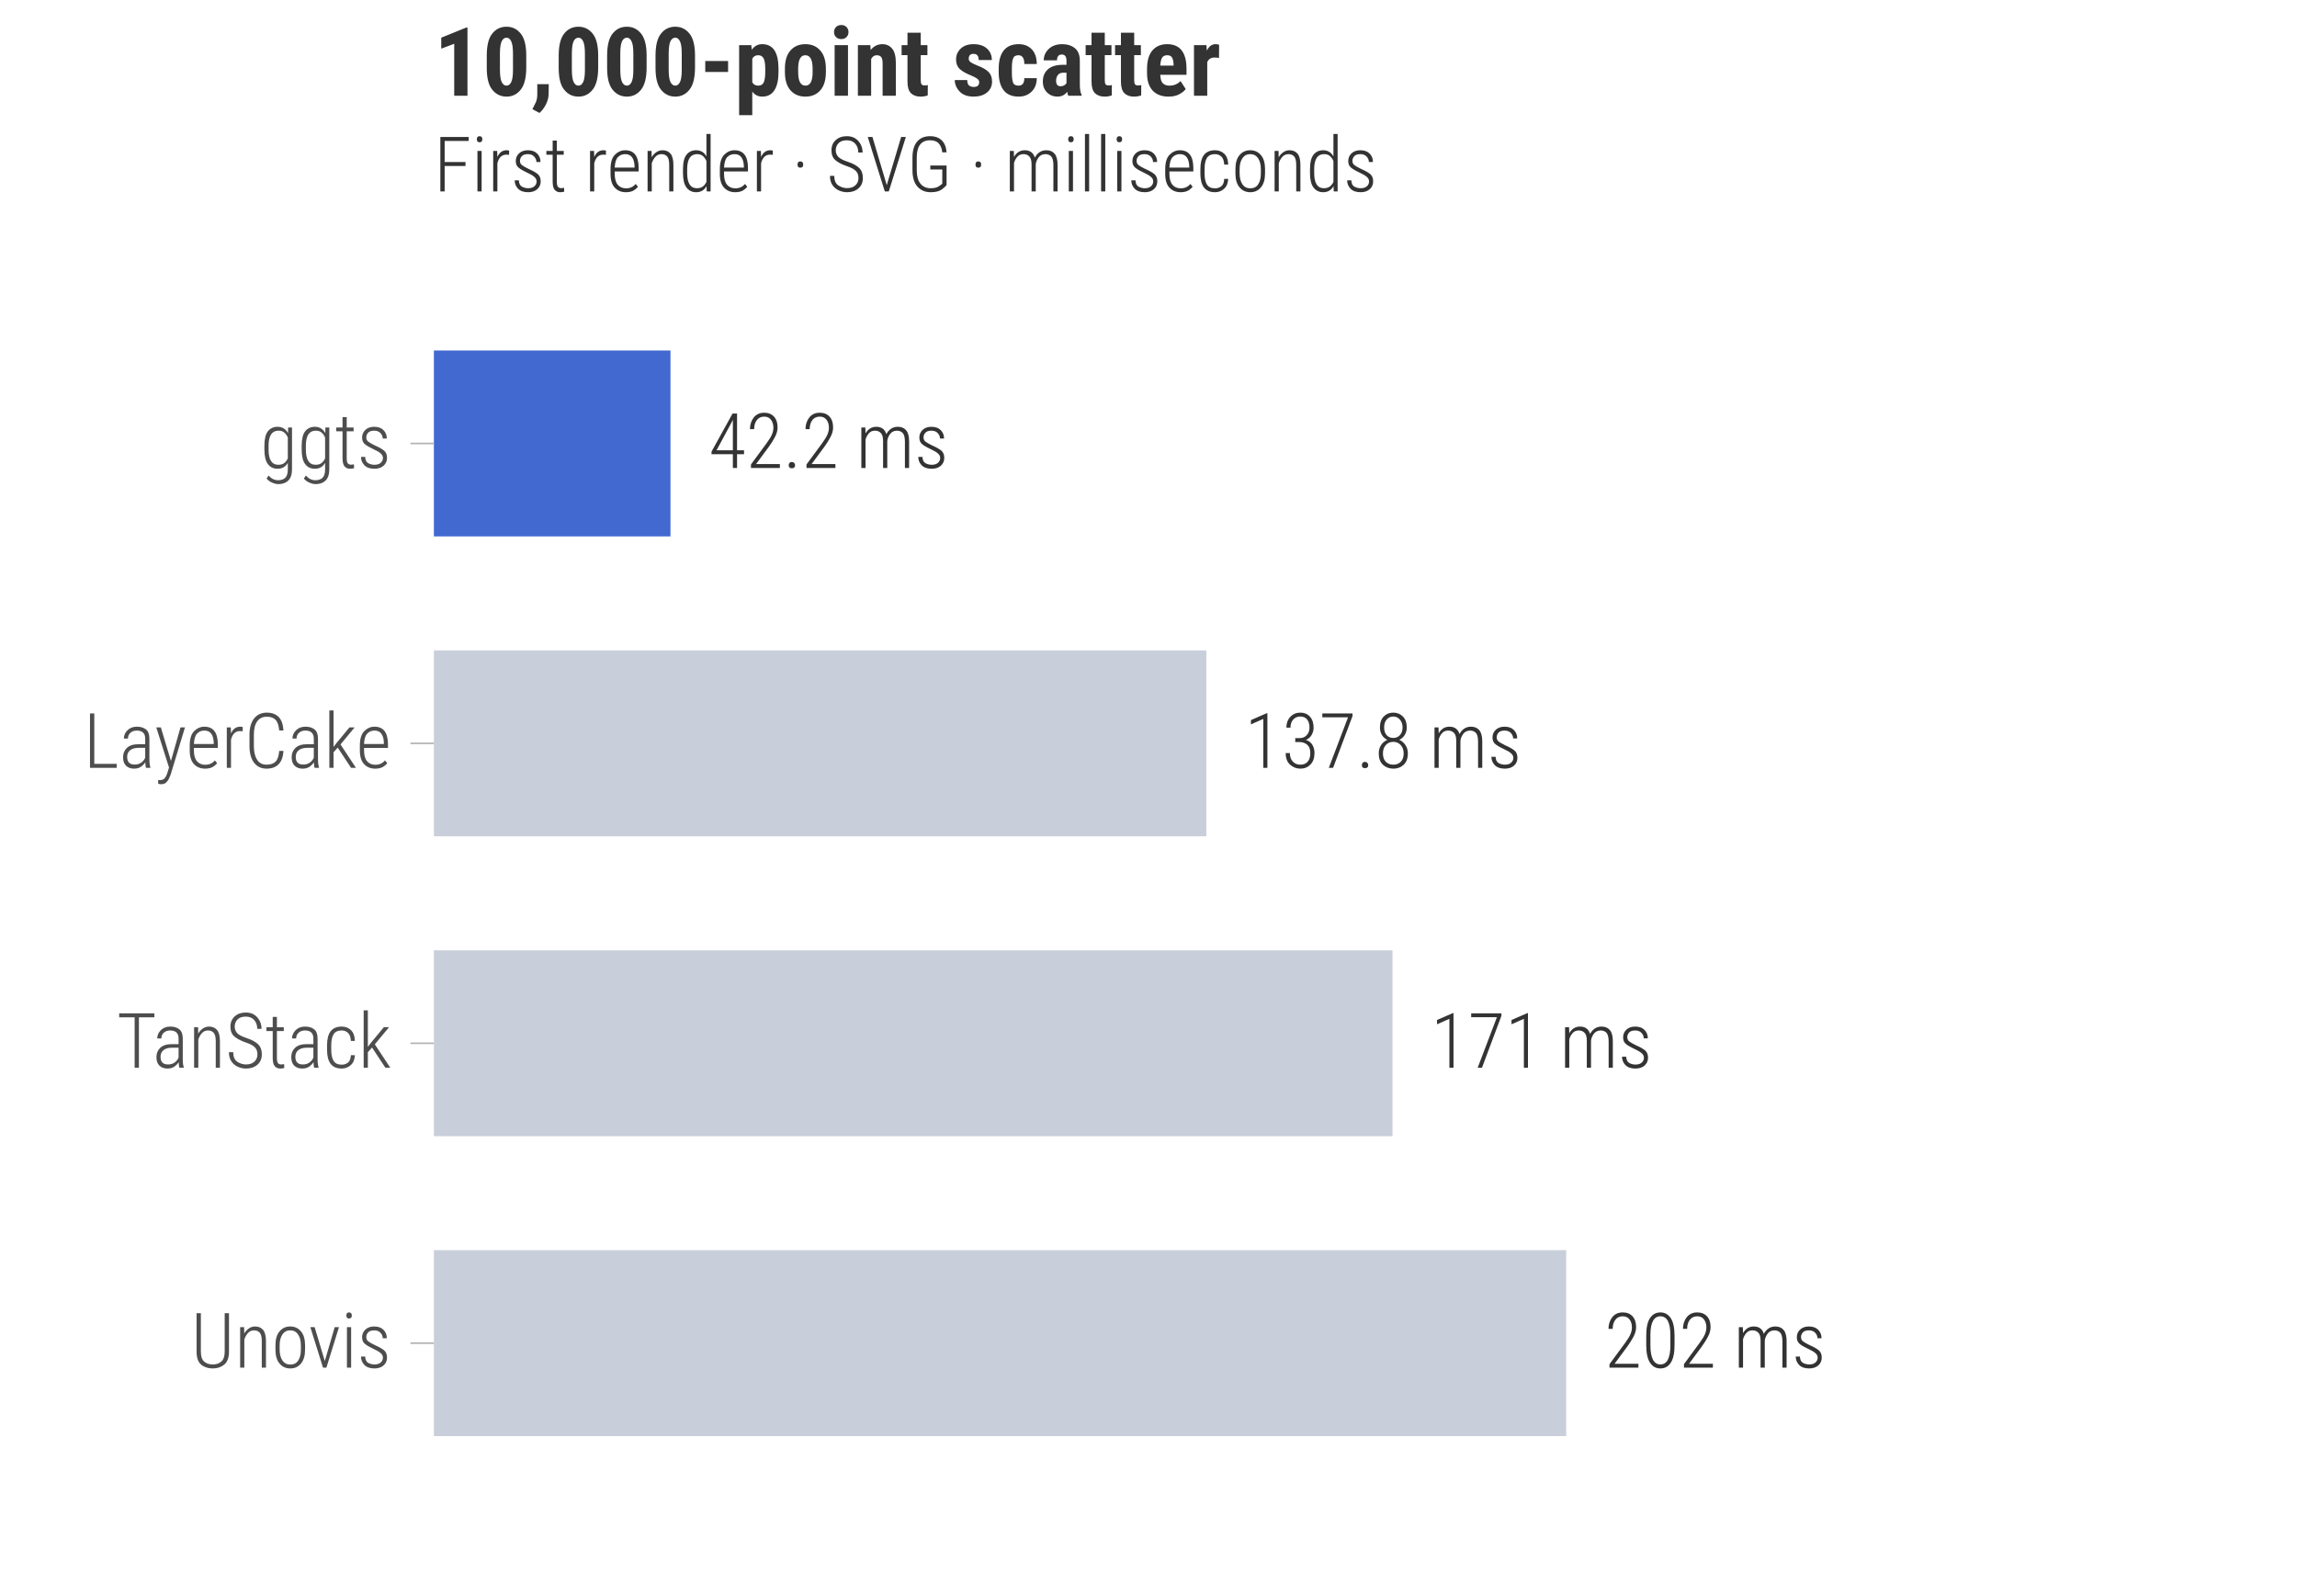
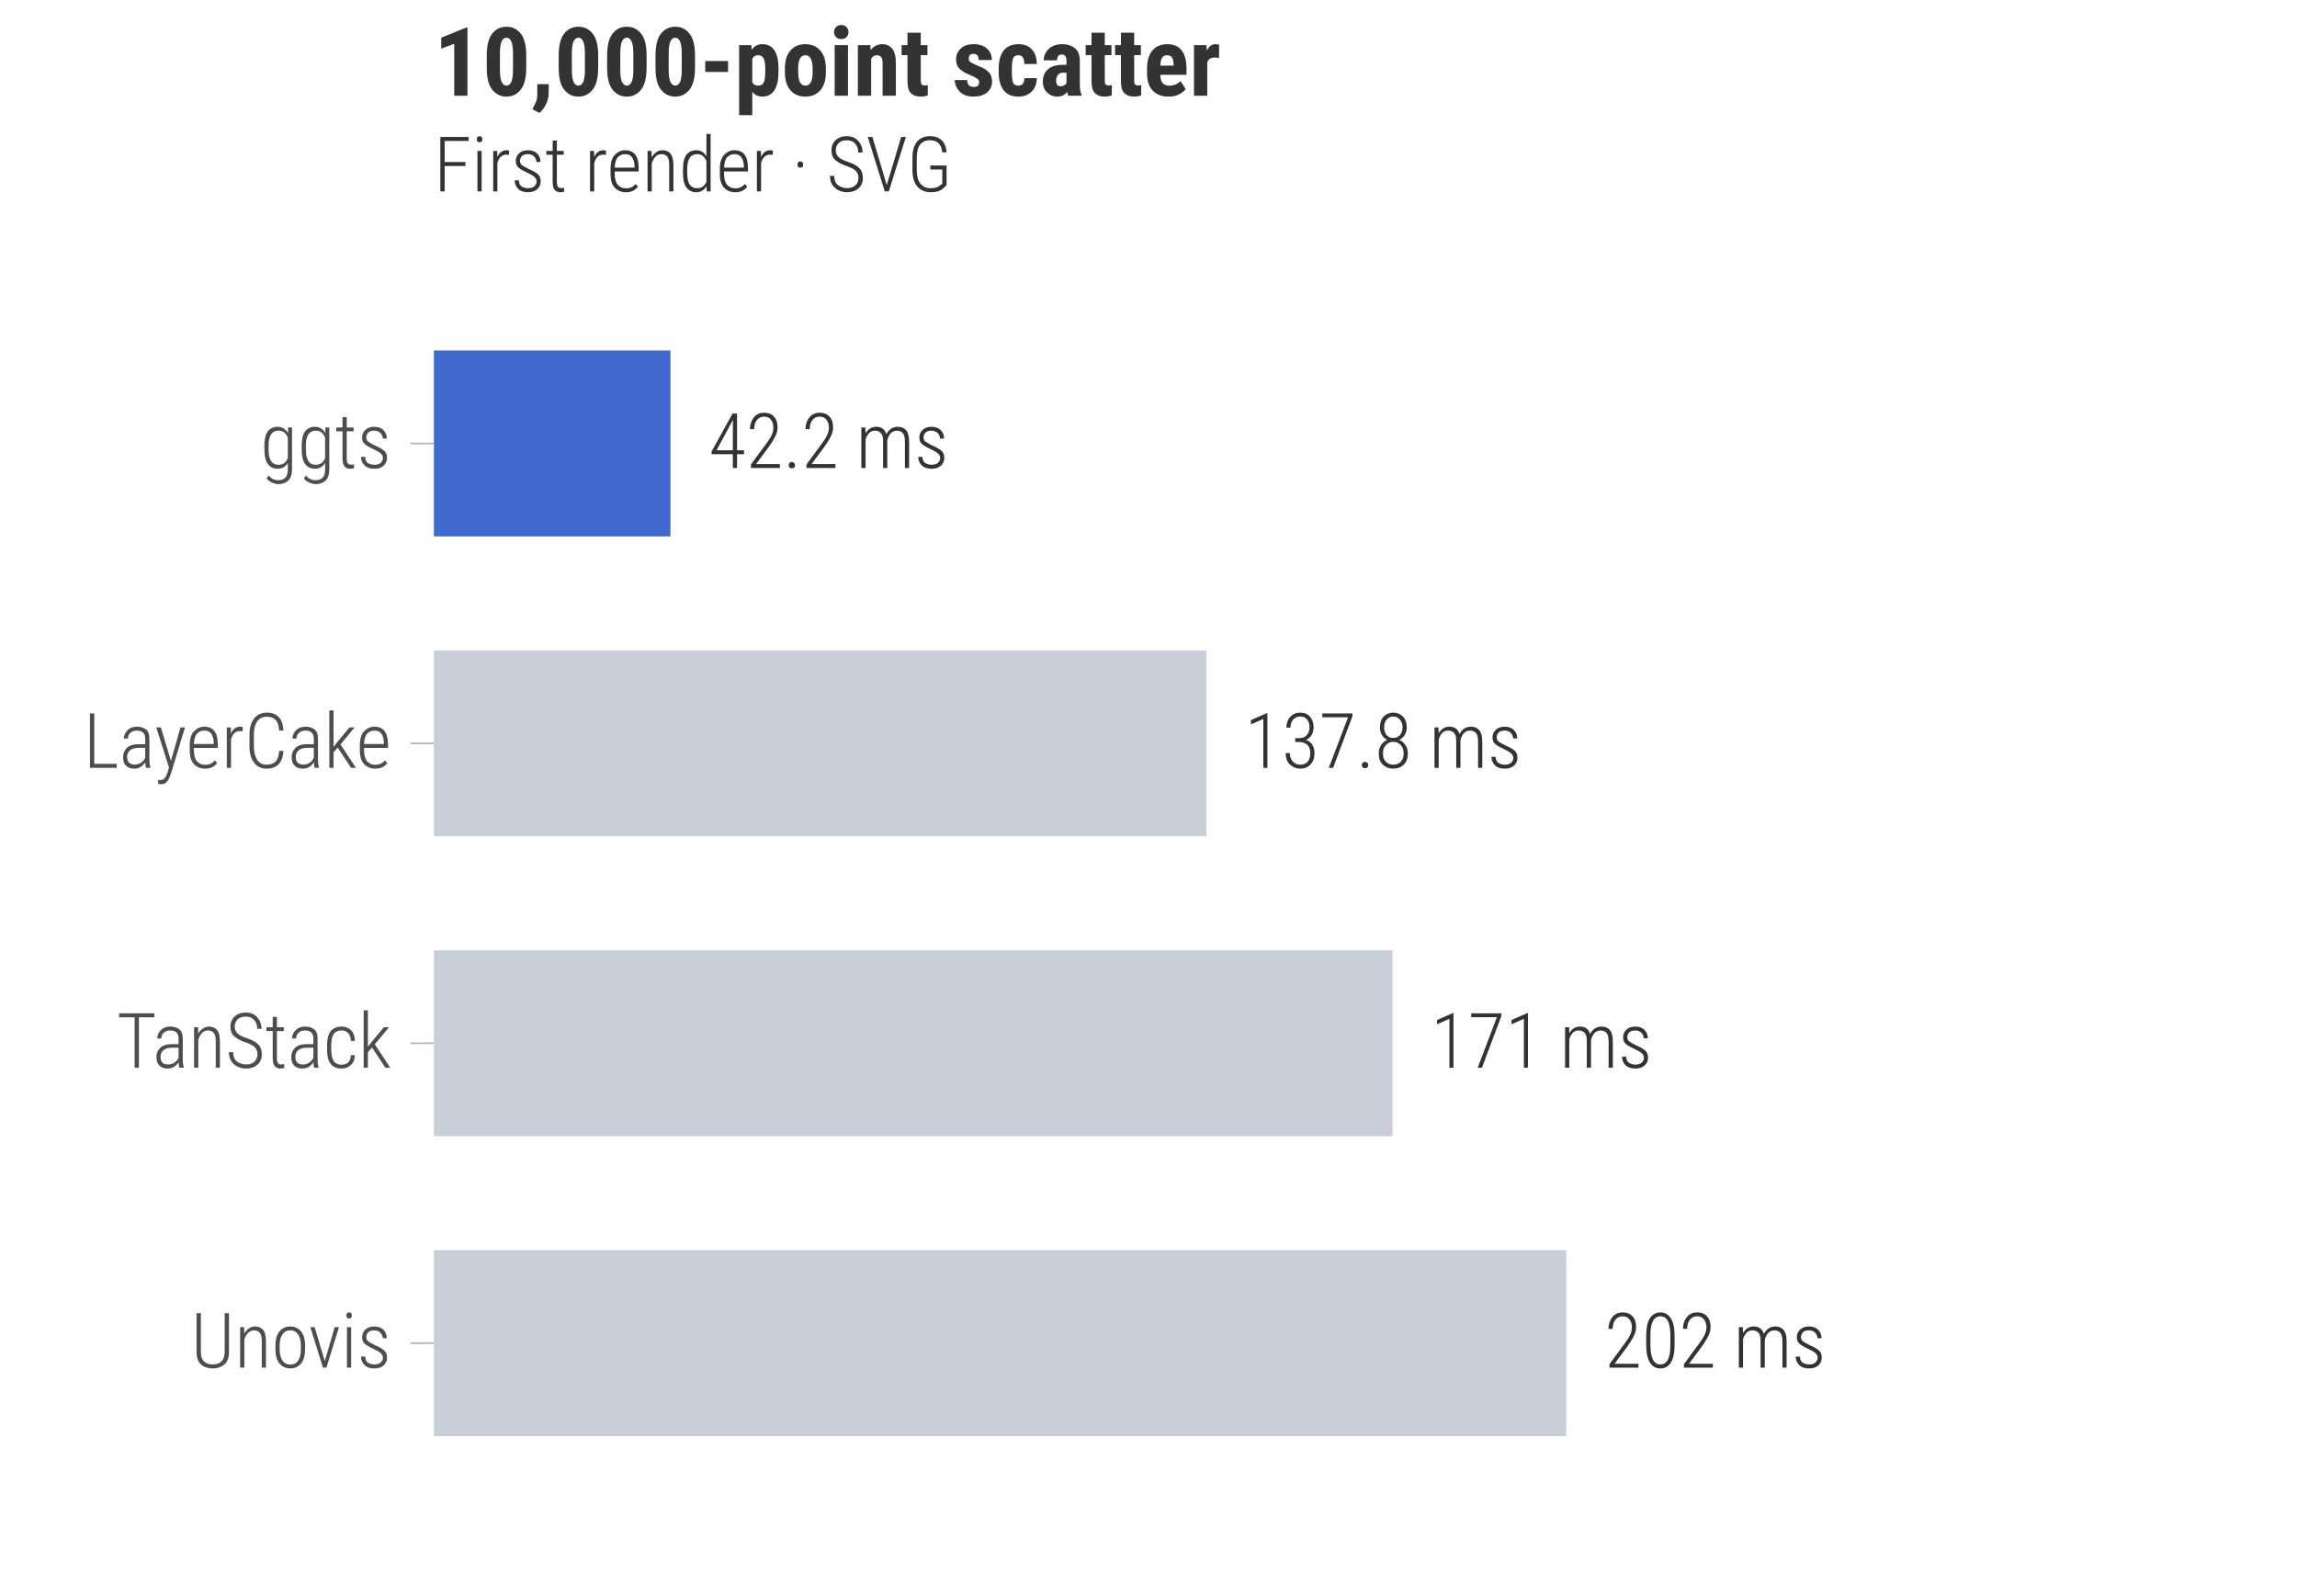
- <svg xmlns="http://www.w3.org/2000/svg" width="360" height="250" viewBox="0 0 360 250" role="img" aria-label="10,000-point scatter. First render · SVG · milliseconds. Lower is better. ggts 42.2 ms, LayerCake 137.8 ms, TanStack 171 ms, Unovis 202 ms." class="gg-plot" font-family="&quot;Roboto Condensed&quot;, &quot;Arial Narrow&quot;, Arial, sans-serif" font-size="11" font-weight="300" text-rendering="optimizeLegibility" shape-rendering="geometricPrecision">
+ <svg xmlns="http://www.w3.org/2000/svg" width="360" height="250" viewBox="0 0 360 250" role="img" aria-label="10,000-point scatter. First render · SVG. Lower is better. ggts 42.2 ms, LayerCake 137.8 ms, TanStack 171 ms, Unovis 202 ms." class="gg-plot" font-family="&quot;Roboto Condensed&quot;, &quot;Arial Narrow&quot;, Arial, sans-serif" font-size="11" font-weight="300" text-rendering="optimizeLegibility" shape-rendering="geometricPrecision">
  <rect class="gg-paper" width="360" height="250" fill="var(--gg-paper, #ffffff)" />
  <text class="gg-title" x="68" y="15" font-size="15" font-weight="700" fill="var(--gg-ink, #333333)">10,000-point scatter</text>
-   <text class="gg-subtitle" x="68" y="30" font-size="12" font-weight="300" fill="var(--gg-ink, #333333)">First render · SVG · milliseconds</text>
+   <text class="gg-subtitle" x="68" y="30" font-size="12" font-weight="300" fill="var(--gg-ink, #333333)">First render · SVG</text>
  <defs>
    <clipPath id="gg-clip-0">
      <rect width="288" height="188" />
    </clipPath>
  </defs>
  <g class="gg-panel" data-panel="0" transform="translate(68,46)">
    <rect class="gg-panel-background" width="288" height="188" fill="var(--gg-panel, #ffffff)" />
    <g class="gg-grid" stroke="var(--gg-grid, transparent)" stroke-width="0.25" vector-effect="non-scaling-stroke">
      <line x1="0" y1="0" x2="0" y2="188" />
      <line x1="87.86" y1="0" x2="87.86" y2="188" />
      <line x1="175.72" y1="0" x2="175.72" y2="188" />
      <line x1="263.58" y1="0" x2="263.58" y2="188" />
      <line x1="0" y1="23.5" x2="288" y2="23.5" />
      <line x1="0" y1="70.5" x2="288" y2="70.5" />
      <line x1="0" y1="117.5" x2="288" y2="117.5" />
      <line x1="0" y1="164.5" x2="288" y2="164.5" />
    </g>
    <g class="gg-marks" clip-path="url(#gg-clip-0)">
      <g class="gg-batch gg-rects" data-layer="0">
        <rect x="0" y="8.93" width="37.08" height="29.14" fill="#4269d0" />
        <rect x="0" y="55.93" width="121.07" height="29.14" fill="#c9cfda" />
        <rect x="0" y="102.93" width="150.24" height="29.14" fill="#c9cfda" />
        <rect x="0" y="149.93" width="177.47" height="29.14" fill="#c9cfda" />
      </g>
      <g class="gg-batch gg-glyphs" data-layer="1" font-size="12" text-anchor="start">
        <text x="43.08" y="23.5" dy="0.32em" fill="var(--gg-ink, #333333)">42.2 ms</text>
        <text x="127.07" y="70.5" dy="0.32em" fill="var(--gg-ink, #333333)">137.8 ms</text>
        <text x="156.24" y="117.5" dy="0.32em" fill="var(--gg-ink, #333333)">171 ms</text>
        <text x="183.47" y="164.5" dy="0.32em" fill="var(--gg-ink, #333333)">202 ms</text>
      </g>
    </g>
    <rect class="gg-panel-border" width="288" height="188" fill="none" stroke="var(--gg-panelBorder, transparent)" stroke-width="0.5" vector-effect="non-scaling-stroke" />
  </g>
  <g class="gg-axis gg-axis-y" transform="translate(68,46)">
    <g class="gg-tick" transform="translate(0,23.5)">
      <line x2="-3.67" stroke="var(--gg-tickColor, #b3b3b3)" stroke-width="0.25" vector-effect="non-scaling-stroke" />
      <text x="-6.67" dy="0.32em" text-anchor="end" fill="var(--gg-axisText, #4d4d4d)" font-size="12" font-weight="300">ggts</text>
    </g>
    <g class="gg-tick" transform="translate(0,70.5)">
      <line x2="-3.67" stroke="var(--gg-tickColor, #b3b3b3)" stroke-width="0.25" vector-effect="non-scaling-stroke" />
      <text x="-6.67" dy="0.32em" text-anchor="end" fill="var(--gg-axisText, #4d4d4d)" font-size="12" font-weight="300">LayerCake</text>
    </g>
    <g class="gg-tick" transform="translate(0,117.5)">
      <line x2="-3.67" stroke="var(--gg-tickColor, #b3b3b3)" stroke-width="0.25" vector-effect="non-scaling-stroke" />
      <text x="-6.67" dy="0.32em" text-anchor="end" fill="var(--gg-axisText, #4d4d4d)" font-size="12" font-weight="300">TanStack</text>
    </g>
    <g class="gg-tick" transform="translate(0,164.5)">
      <line x2="-3.67" stroke="var(--gg-tickColor, #b3b3b3)" stroke-width="0.25" vector-effect="non-scaling-stroke" />
      <text x="-6.67" dy="0.32em" text-anchor="end" fill="var(--gg-axisText, #4d4d4d)" font-size="12" font-weight="300">Unovis</text>
    </g>
  </g>
</svg>
